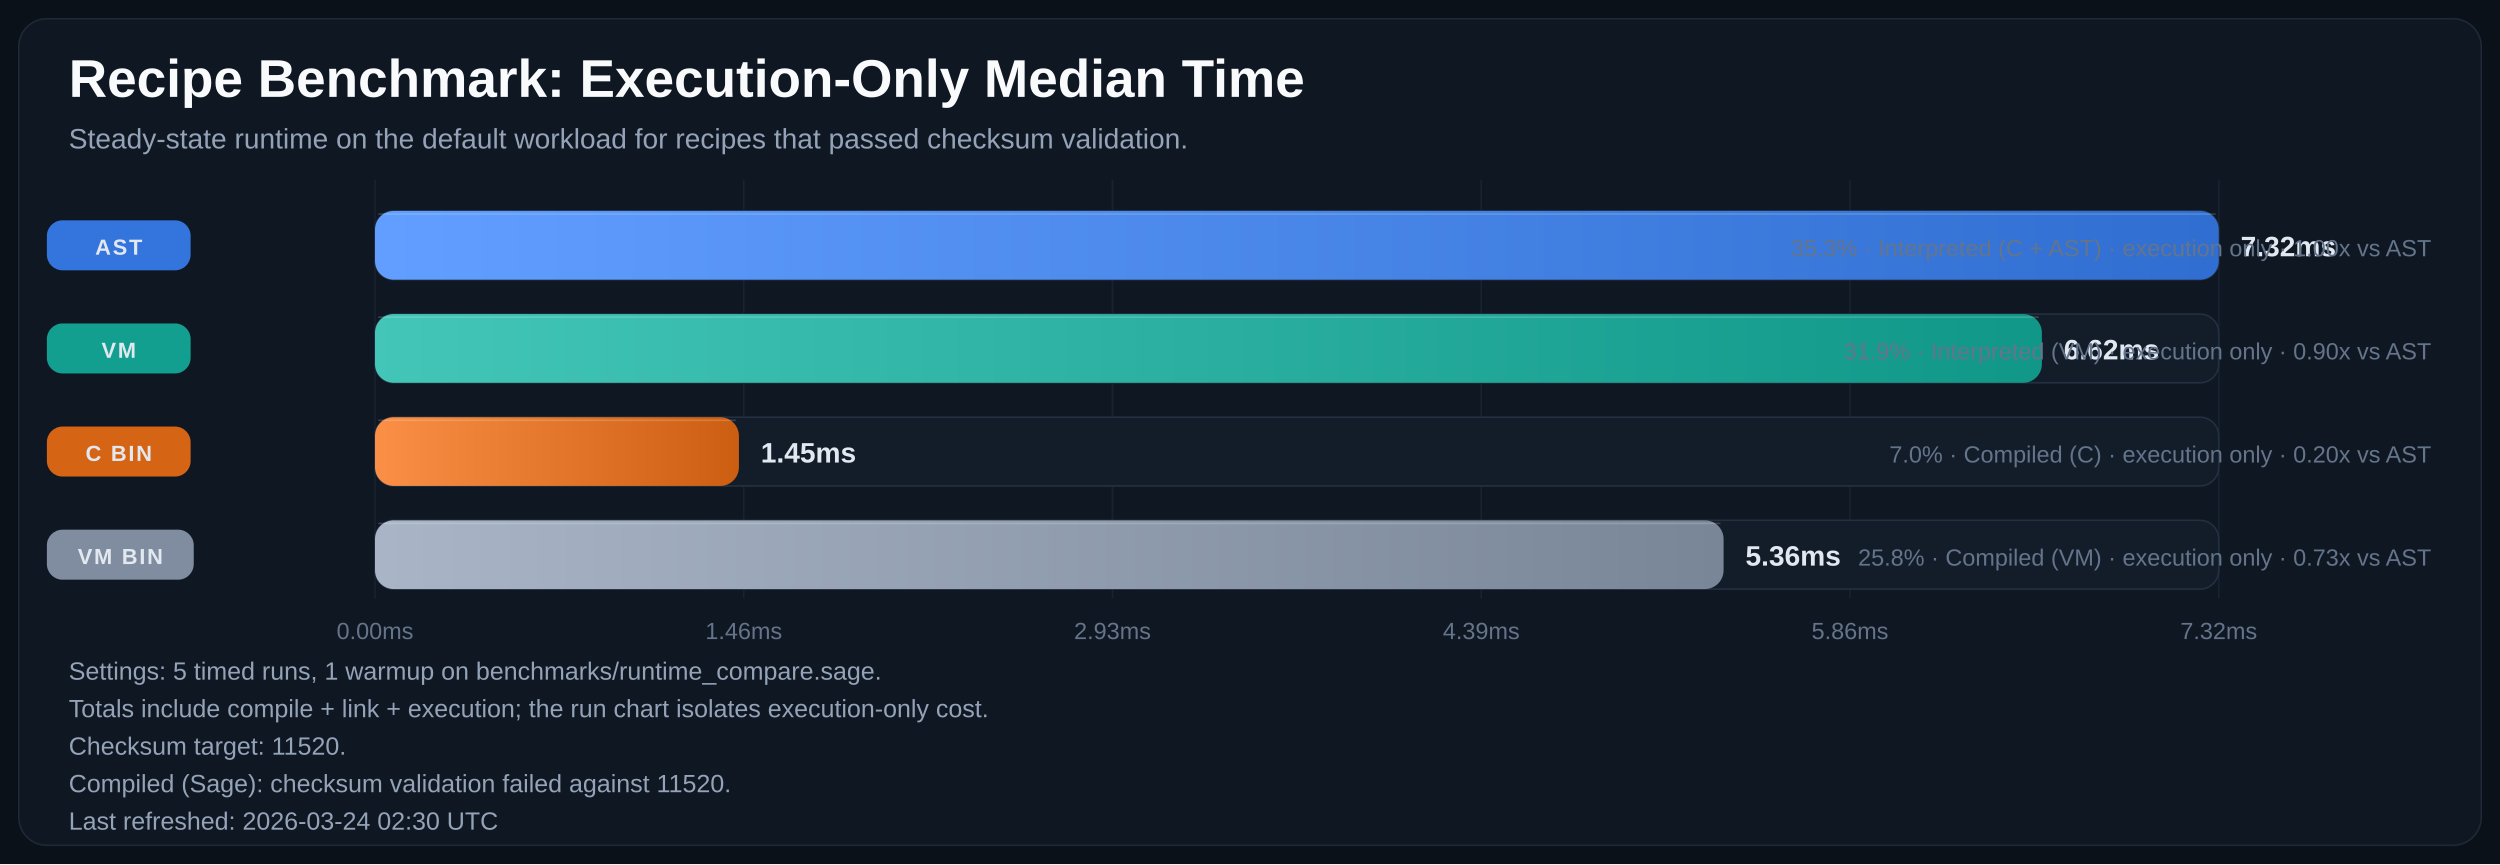
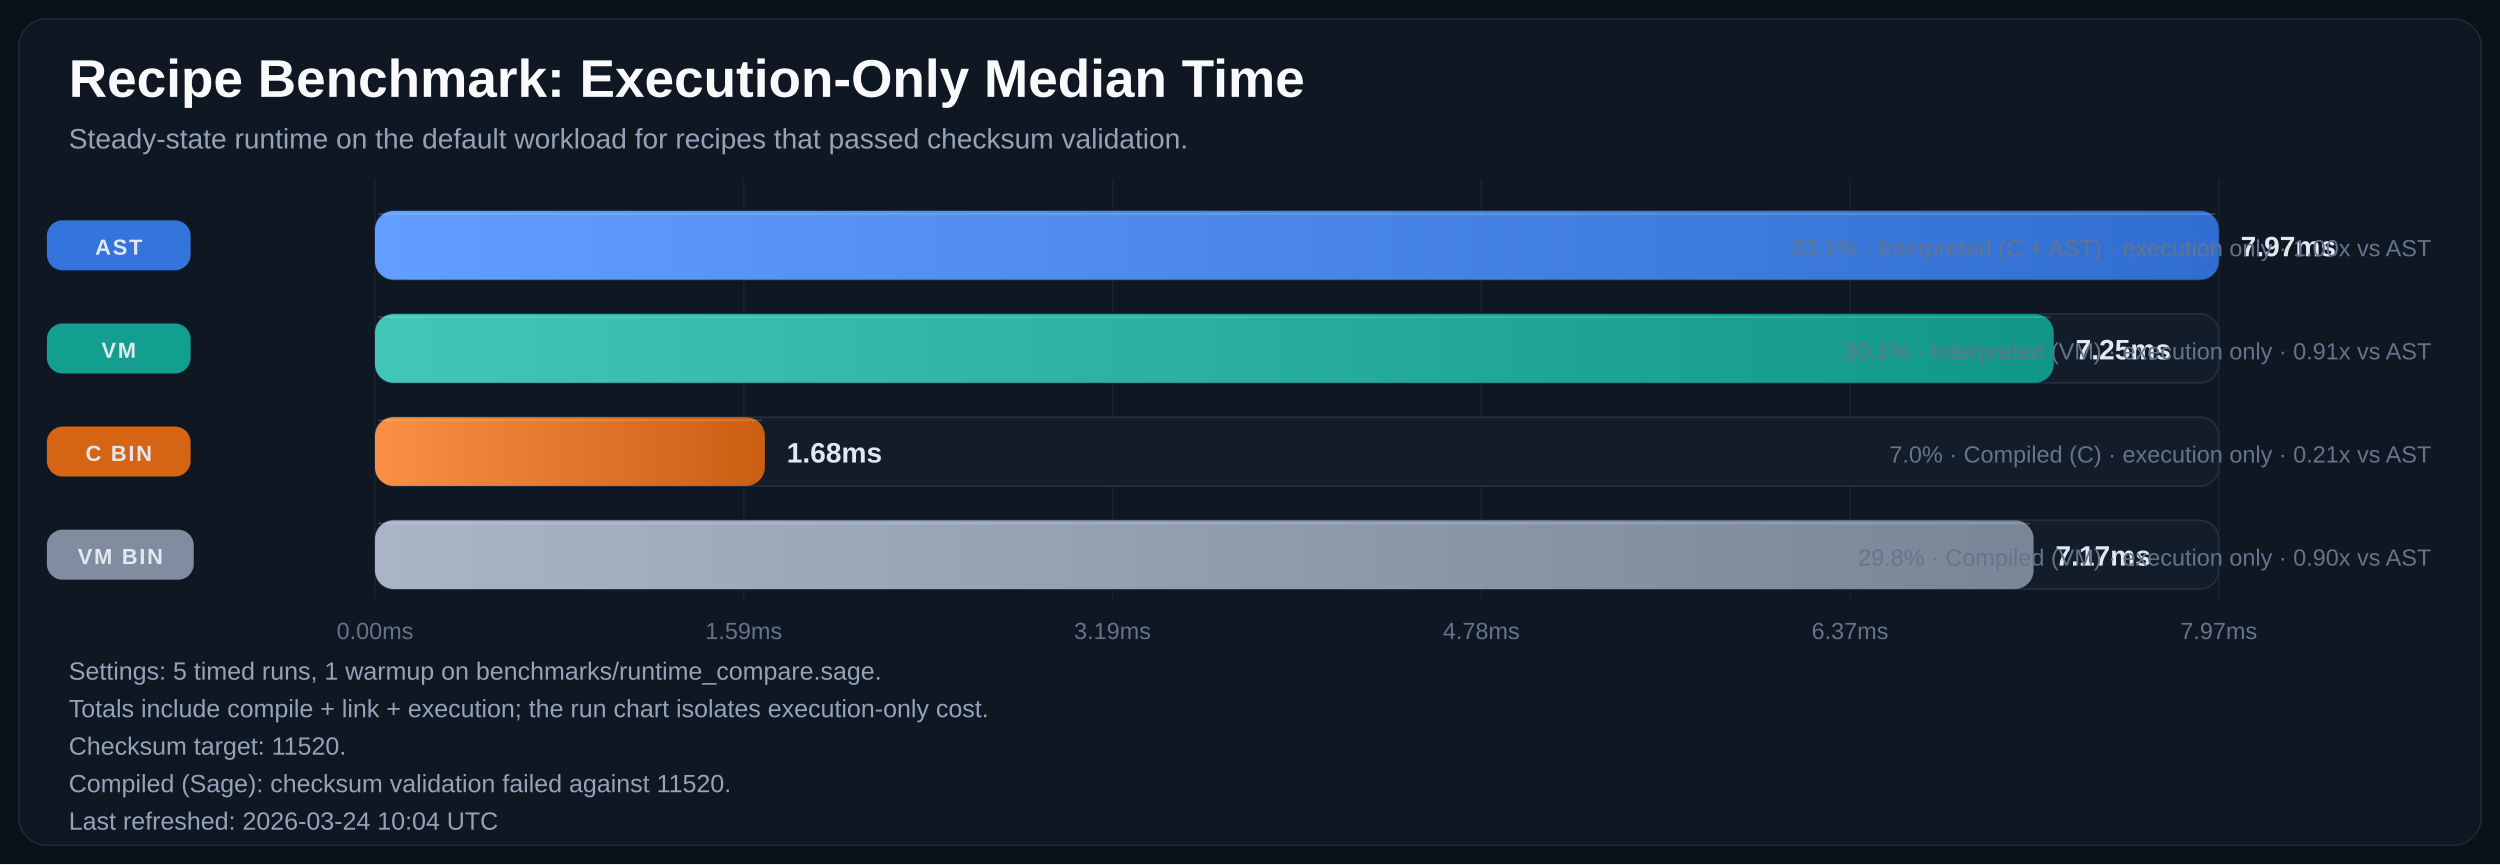
<svg xmlns="http://www.w3.org/2000/svg" width="1600" height="553" viewBox="0 0 1600 553" role="img" aria-labelledby="title desc">
  <defs>
    <linearGradient id="bar-gradient-0" x1="0%" y1="0%" x2="100%" y2="0%">
      <stop offset="0%" stop-color="#619EFF" />
      <stop offset="100%" stop-color="#306ED1" />
    </linearGradient>
    <linearGradient id="bar-gradient-1" x1="0%" y1="0%" x2="100%" y2="0%">
      <stop offset="0%" stop-color="#43C6B8" />
      <stop offset="100%" stop-color="#109788" />
    </linearGradient>
    <linearGradient id="bar-gradient-2" x1="0%" y1="0%" x2="100%" y2="0%">
      <stop offset="0%" stop-color="#FA8F45" />
      <stop offset="100%" stop-color="#CC5E12" />
    </linearGradient>
    <linearGradient id="bar-gradient-3" x1="0%" y1="0%" x2="100%" y2="0%">
      <stop offset="0%" stop-color="#A9B5C6" />
      <stop offset="100%" stop-color="#798697" />
    </linearGradient>
  </defs>
  <rect width="100%" height="100%" fill="#0B1118" />
  <rect x="12" y="12" width="1576" height="529" rx="18" fill="#0F1722" stroke="#1F2937" />
  <text x="44" y="62" fill="#F8FAFC" font-size="34" font-family="Segoe UI, Arial, sans-serif" font-weight="700">Recipe Benchmark: Execution-Only Median Time</text>
  <text x="44" y="95" fill="#94A3B8" font-size="18" font-family="Segoe UI, Arial, sans-serif">Steady-state runtime on the default workload for recipes that passed checksum validation.</text>
  <line x1="240.0" y1="115" x2="240.0" y2="383" stroke="#182231" stroke-width="1" />
  <text x="240.0" y="409" text-anchor="middle" fill="#64748B" font-size="15" font-family="Segoe UI, Arial, sans-serif">0.00ms</text>
  <line x1="476.0" y1="115" x2="476.0" y2="383" stroke="#182231" stroke-width="1" />
-   <text x="476.0" y="409" text-anchor="middle" fill="#64748B" font-size="15" font-family="Segoe UI, Arial, sans-serif">1.46ms</text>
+   <text x="476.0" y="409" text-anchor="middle" fill="#64748B" font-size="15" font-family="Segoe UI, Arial, sans-serif">1.59ms</text>
  <line x1="712.0" y1="115" x2="712.0" y2="383" stroke="#182231" stroke-width="1" />
-   <text x="712.0" y="409" text-anchor="middle" fill="#64748B" font-size="15" font-family="Segoe UI, Arial, sans-serif">2.93ms</text>
+   <text x="712.0" y="409" text-anchor="middle" fill="#64748B" font-size="15" font-family="Segoe UI, Arial, sans-serif">3.19ms</text>
  <line x1="948.0" y1="115" x2="948.0" y2="383" stroke="#182231" stroke-width="1" />
-   <text x="948.0" y="409" text-anchor="middle" fill="#64748B" font-size="15" font-family="Segoe UI, Arial, sans-serif">4.39ms</text>
+   <text x="948.0" y="409" text-anchor="middle" fill="#64748B" font-size="15" font-family="Segoe UI, Arial, sans-serif">4.78ms</text>
  <line x1="1184.0" y1="115" x2="1184.0" y2="383" stroke="#182231" stroke-width="1" />
-   <text x="1184.0" y="409" text-anchor="middle" fill="#64748B" font-size="15" font-family="Segoe UI, Arial, sans-serif">5.86ms</text>
+   <text x="1184.0" y="409" text-anchor="middle" fill="#64748B" font-size="15" font-family="Segoe UI, Arial, sans-serif">6.37ms</text>
  <line x1="1420.0" y1="115" x2="1420.0" y2="383" stroke="#182231" stroke-width="1" />
-   <text x="1420.0" y="409" text-anchor="middle" fill="#64748B" font-size="15" font-family="Segoe UI, Arial, sans-serif">7.32ms</text>
+   <text x="1420.0" y="409" text-anchor="middle" fill="#64748B" font-size="15" font-family="Segoe UI, Arial, sans-serif">7.97ms</text>
  <rect x="30" y="141.0" width="92" height="32" rx="10" fill="#3479E6" opacity="0.95" />
  <text x="76.0" y="163.0" text-anchor="middle" fill="#E2E8F0" font-size="14" font-family="Segoe UI, Arial, sans-serif" font-weight="700" letter-spacing="1.1">AST</text>
  <rect x="240" y="135" width="1180" height="44" rx="12" fill="#131D2A" stroke="#233041" />
  <rect x="240" y="135" width="1180.0" height="44" rx="12" fill="url(#bar-gradient-0)" />
  <line x1="242.0" y1="137.0" x2="1418.0" y2="137.0" stroke="#F8FAFC" stroke-opacity="0.18" />
-   <text x="1434.0" y="164.0" fill="#E2E8F0" font-size="18" font-family="Segoe UI, Arial, sans-serif" font-weight="700">7.32ms</text>
-   <text x="1556" y="164.0" text-anchor="end" fill="#64748B" font-size="15" font-family="Segoe UI, Arial, sans-serif">35.3% · Interpreted (C + AST) · execution only · 1.00x vs AST</text>
+   <text x="1434.0" y="164.0" fill="#E2E8F0" font-size="18" font-family="Segoe UI, Arial, sans-serif" font-weight="700">7.97ms</text>
+   <text x="1556" y="164.0" text-anchor="end" fill="#64748B" font-size="15" font-family="Segoe UI, Arial, sans-serif">33.1% · Interpreted (C + AST) · execution only · 1.00x vs AST</text>
  <rect x="30" y="207.0" width="92" height="32" rx="10" fill="#12A695" opacity="0.95" />
  <text x="76.0" y="229.0" text-anchor="middle" fill="#E2E8F0" font-size="14" font-family="Segoe UI, Arial, sans-serif" font-weight="700" letter-spacing="1.1">VM</text>
  <rect x="240" y="201" width="1180" height="44" rx="12" fill="#131D2A" stroke="#233041" />
-   <rect x="240" y="201" width="1066.8" height="44" rx="12" fill="url(#bar-gradient-1)" />
-   <line x1="242.0" y1="203.0" x2="1304.8" y2="203.0" stroke="#F8FAFC" stroke-opacity="0.18" />
-   <text x="1320.8" y="230.0" fill="#E2E8F0" font-size="18" font-family="Segoe UI, Arial, sans-serif" font-weight="700">6.62ms</text>
-   <text x="1556" y="230.0" text-anchor="end" fill="#64748B" font-size="15" font-family="Segoe UI, Arial, sans-serif">31.9% · Interpreted (VM) · execution only · 0.90x vs AST</text>
+   <rect x="240" y="201" width="1074.4" height="44" rx="12" fill="url(#bar-gradient-1)" />
+   <line x1="242.0" y1="203.0" x2="1312.4" y2="203.0" stroke="#F8FAFC" stroke-opacity="0.18" />
+   <text x="1328.4" y="230.0" fill="#E2E8F0" font-size="18" font-family="Segoe UI, Arial, sans-serif" font-weight="700">7.25ms</text>
+   <text x="1556" y="230.0" text-anchor="end" fill="#64748B" font-size="15" font-family="Segoe UI, Arial, sans-serif">30.1% · Interpreted (VM) · execution only · 0.91x vs AST</text>
  <rect x="30" y="273.0" width="92" height="32" rx="10" fill="#E06814" opacity="0.95" />
  <text x="76.0" y="295.0" text-anchor="middle" fill="#E2E8F0" font-size="14" font-family="Segoe UI, Arial, sans-serif" font-weight="700" letter-spacing="1.1">C BIN</text>
  <rect x="240" y="267" width="1180" height="44" rx="12" fill="#131D2A" stroke="#233041" />
-   <rect x="240" y="267" width="232.9" height="44" rx="12" fill="url(#bar-gradient-2)" />
-   <line x1="242.0" y1="269.0" x2="470.9" y2="269.0" stroke="#F8FAFC" stroke-opacity="0.18" />
-   <text x="486.9" y="296.0" fill="#E2E8F0" font-size="18" font-family="Segoe UI, Arial, sans-serif" font-weight="700">1.45ms</text>
-   <text x="1556" y="296.0" text-anchor="end" fill="#64748B" font-size="15" font-family="Segoe UI, Arial, sans-serif">7.0% · Compiled (C) · execution only · 0.20x vs AST</text>
+   <rect x="240" y="267" width="249.5" height="44" rx="12" fill="url(#bar-gradient-2)" />
+   <line x1="242.0" y1="269.0" x2="487.5" y2="269.0" stroke="#F8FAFC" stroke-opacity="0.18" />
+   <text x="503.5" y="296.0" fill="#E2E8F0" font-size="18" font-family="Segoe UI, Arial, sans-serif" font-weight="700">1.68ms</text>
+   <text x="1556" y="296.0" text-anchor="end" fill="#64748B" font-size="15" font-family="Segoe UI, Arial, sans-serif">7.0% · Compiled (C) · execution only · 0.21x vs AST</text>
  <rect x="30" y="339.0" width="94" height="32" rx="10" fill="#8593A6" opacity="0.95" />
  <text x="77.0" y="361.0" text-anchor="middle" fill="#E2E8F0" font-size="14" font-family="Segoe UI, Arial, sans-serif" font-weight="700" letter-spacing="1.1">VM BIN</text>
  <rect x="240" y="333" width="1180" height="44" rx="12" fill="#131D2A" stroke="#233041" />
-   <rect x="240" y="333" width="863.1" height="44" rx="12" fill="url(#bar-gradient-3)" />
-   <line x1="242.0" y1="335.0" x2="1101.1" y2="335.0" stroke="#F8FAFC" stroke-opacity="0.18" />
-   <text x="1117.1" y="362.0" fill="#E2E8F0" font-size="18" font-family="Segoe UI, Arial, sans-serif" font-weight="700">5.36ms</text>
-   <text x="1556" y="362.0" text-anchor="end" fill="#64748B" font-size="15" font-family="Segoe UI, Arial, sans-serif">25.8% · Compiled (VM) · execution only · 0.73x vs AST</text>
+   <rect x="240" y="333" width="1061.5" height="44" rx="12" fill="url(#bar-gradient-3)" />
+   <line x1="242.0" y1="335.0" x2="1299.5" y2="335.0" stroke="#F8FAFC" stroke-opacity="0.18" />
+   <text x="1315.5" y="362.0" fill="#E2E8F0" font-size="18" font-family="Segoe UI, Arial, sans-serif" font-weight="700">7.17ms</text>
+   <text x="1556" y="362.0" text-anchor="end" fill="#64748B" font-size="15" font-family="Segoe UI, Arial, sans-serif">29.8% · Compiled (VM) · execution only · 0.90x vs AST</text>
  <text x="44" y="435" fill="#94A3B8" font-size="16" font-family="Segoe UI, Arial, sans-serif">Settings: 5 timed runs, 1 warmup on benchmarks/runtime_compare.sage.</text>
  <text x="44" y="459" fill="#94A3B8" font-size="16" font-family="Segoe UI, Arial, sans-serif">Totals include compile + link + execution; the run chart isolates execution-only cost.</text>
  <text x="44" y="483" fill="#94A3B8" font-size="16" font-family="Segoe UI, Arial, sans-serif">Checksum target: 11520.</text>
  <text x="44" y="507" fill="#94A3B8" font-size="16" font-family="Segoe UI, Arial, sans-serif">Compiled (Sage): checksum validation failed against 11520.</text>
-   <text x="44" y="531" fill="#94A3B8" font-size="16" font-family="Segoe UI, Arial, sans-serif">Last refreshed: 2026-03-24 02:30 UTC</text>
+   <text x="44" y="531" fill="#94A3B8" font-size="16" font-family="Segoe UI, Arial, sans-serif">Last refreshed: 2026-03-24 10:04 UTC</text>
</svg>
